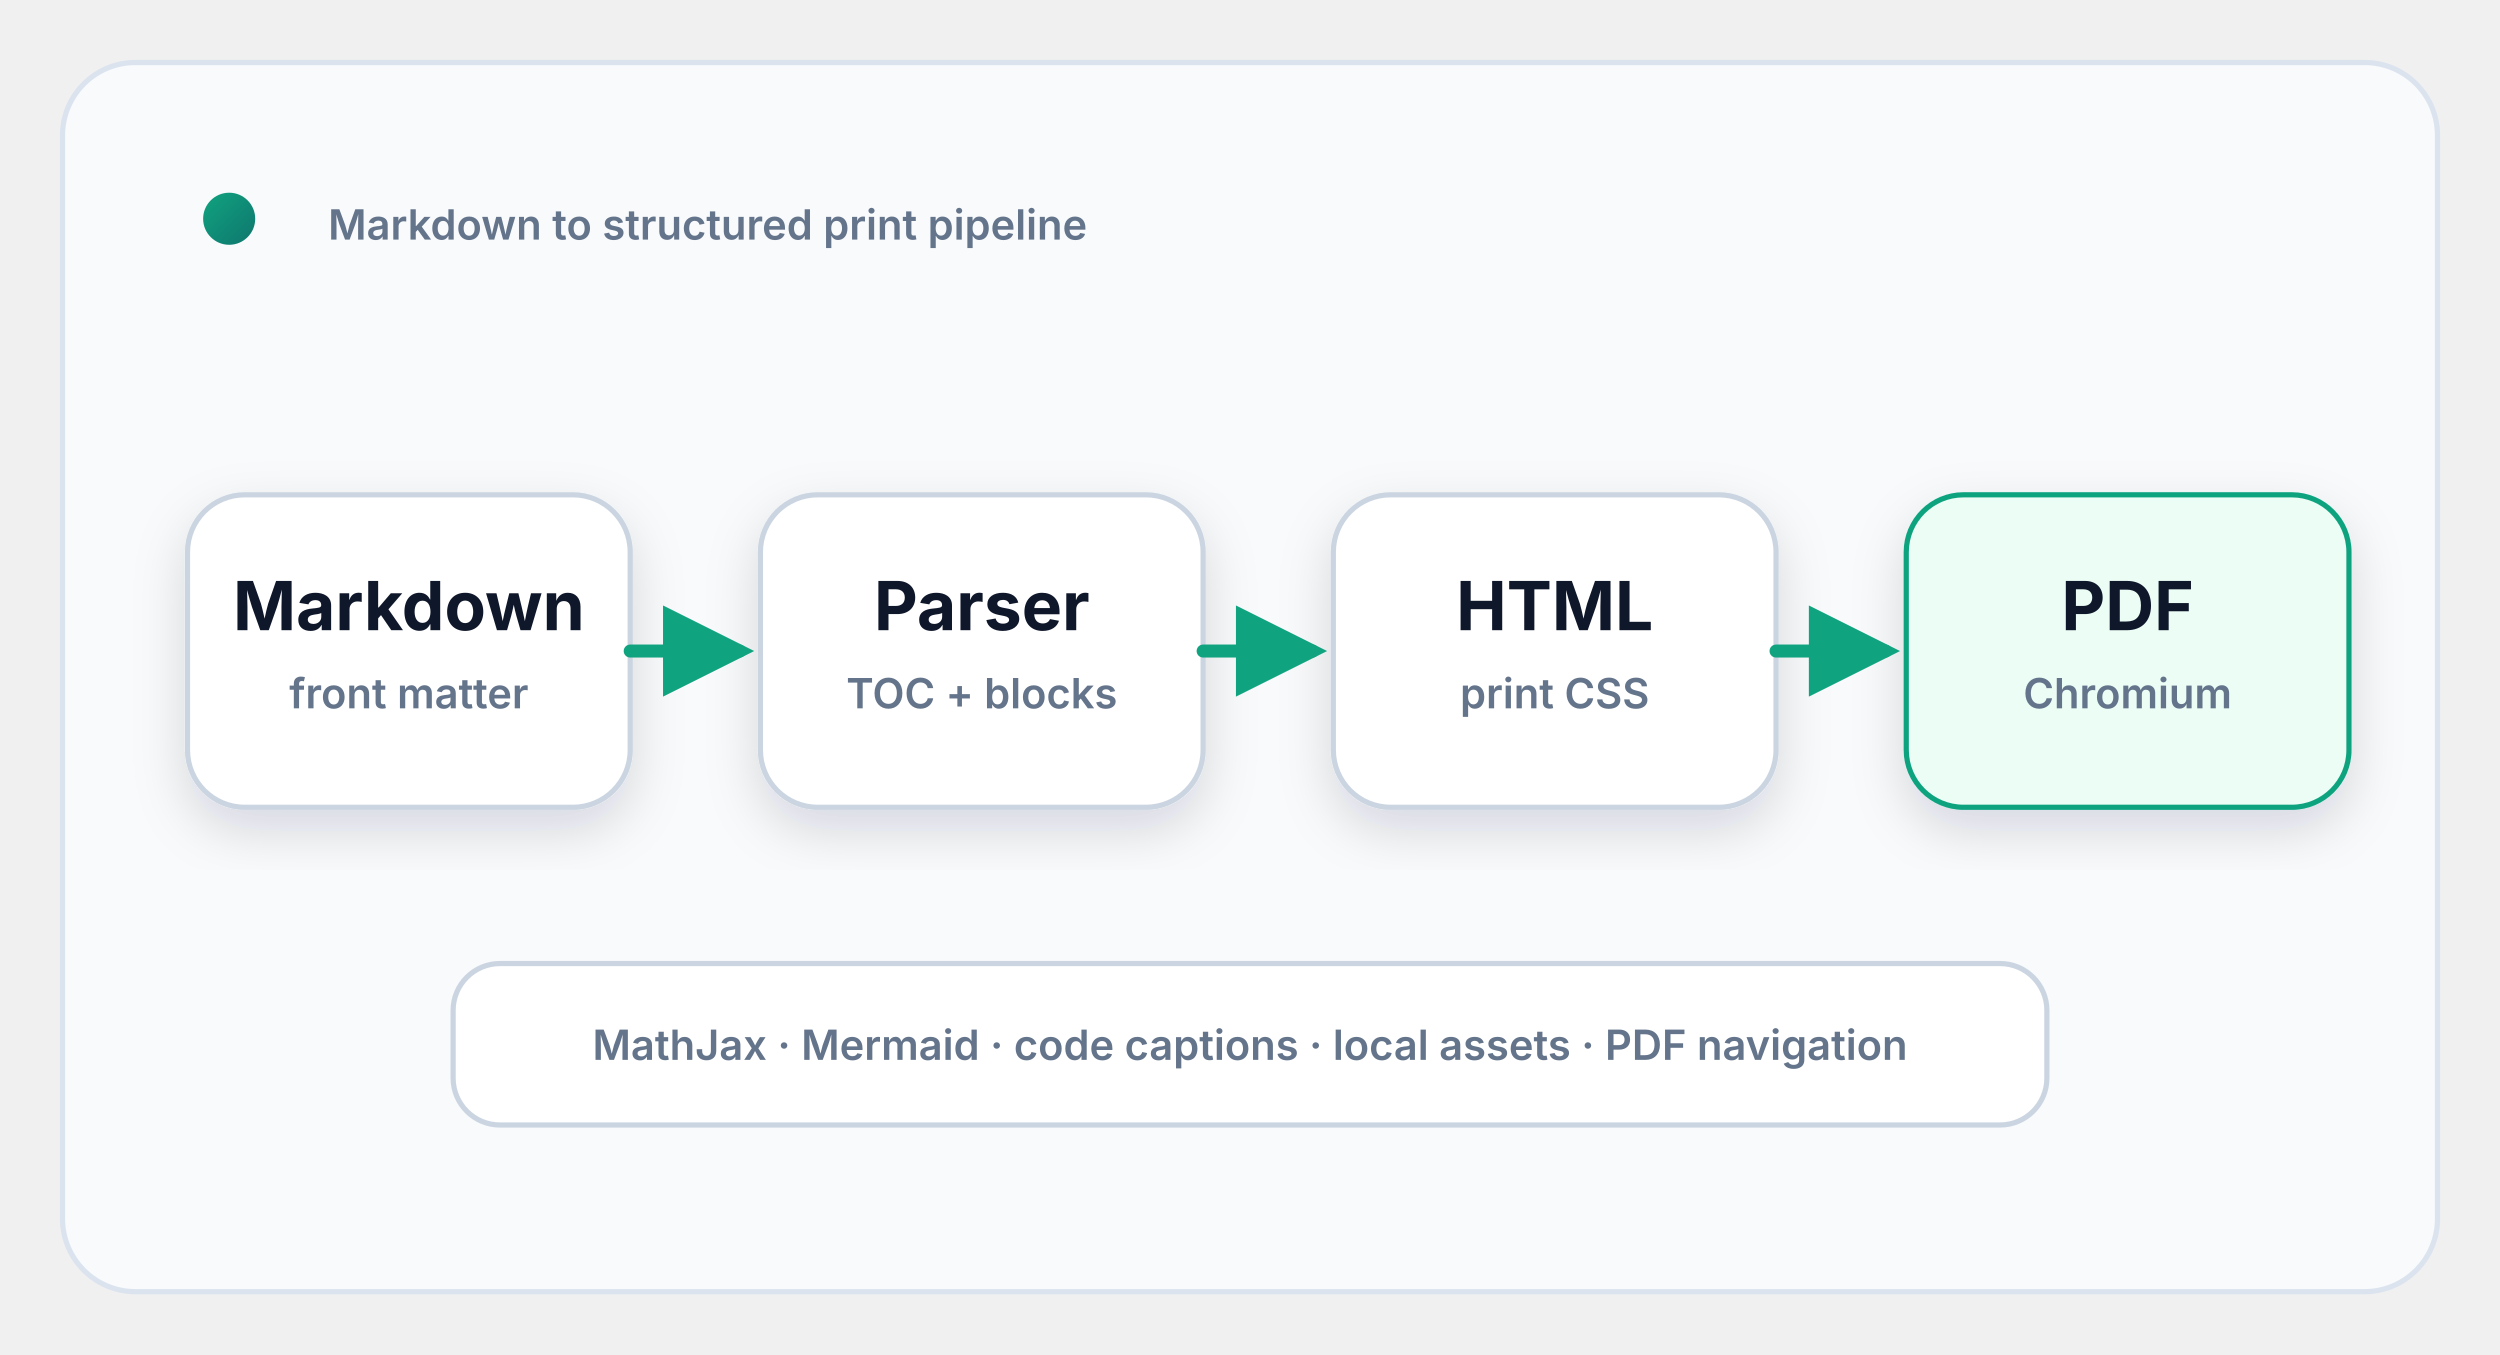
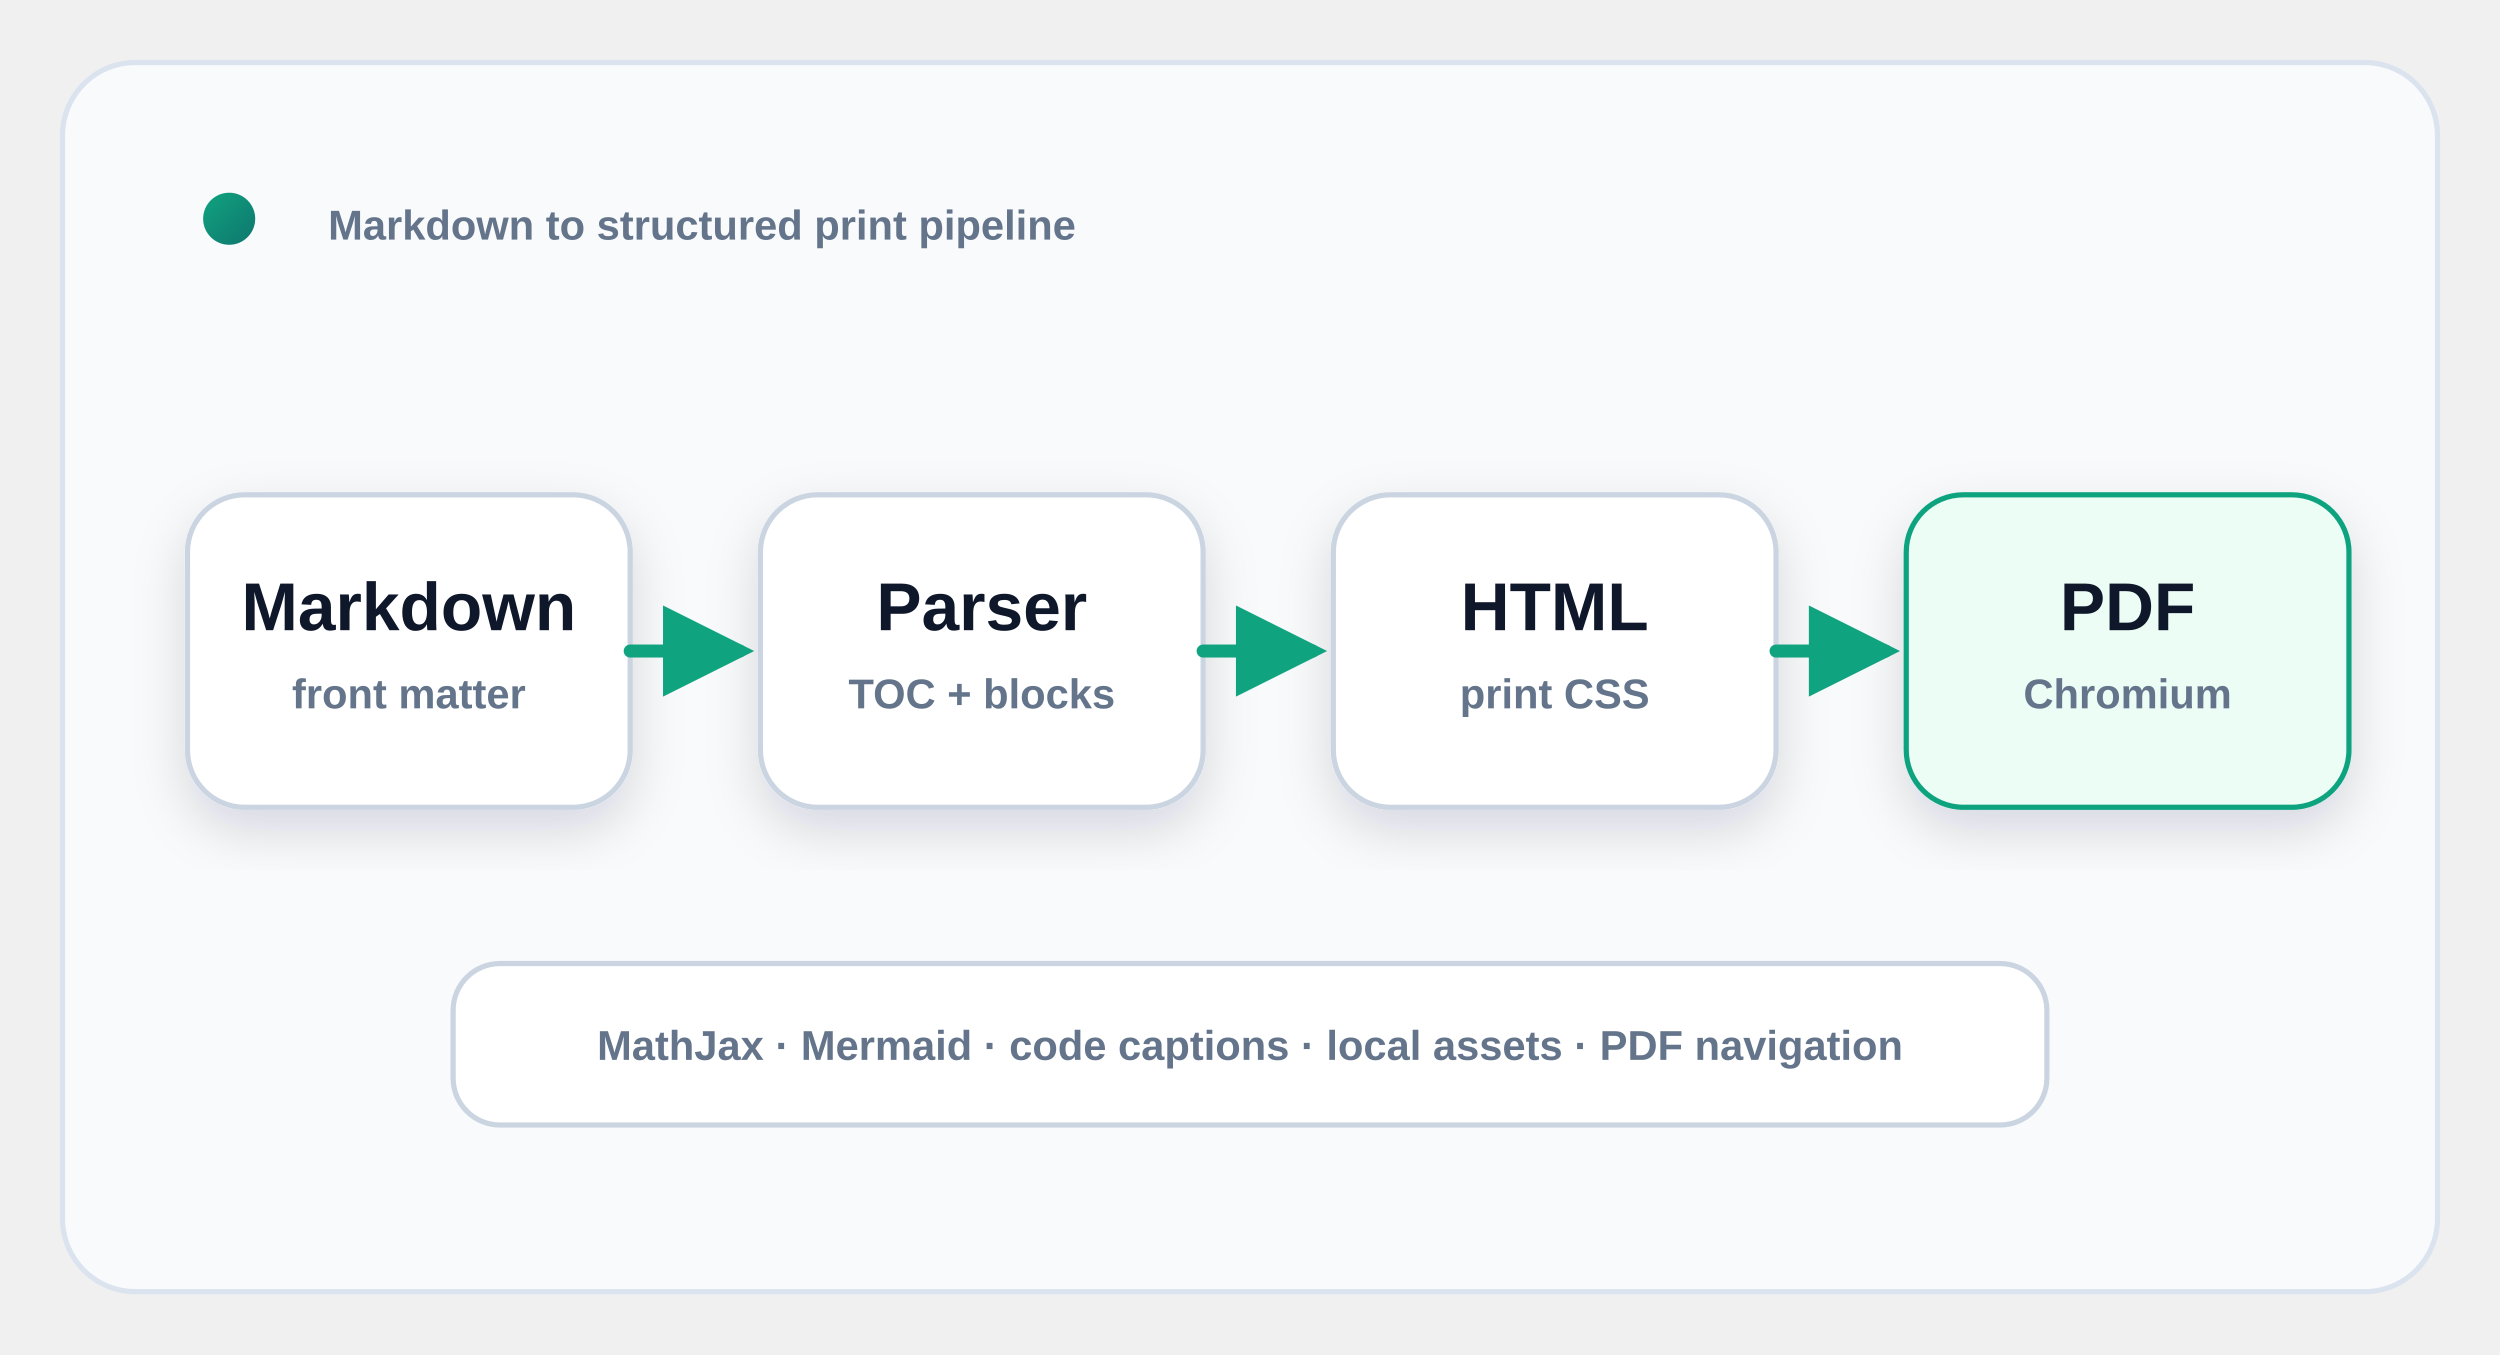
<svg xmlns="http://www.w3.org/2000/svg" width="960" height="520" viewBox="0 0 960 520" role="img" aria-labelledby="title desc">
  <defs>
    <linearGradient id="accent" x1="0" x2="1" y1="0" y2="1">
      <stop offset="0" stop-color="#10a37f" />
      <stop offset="1" stop-color="#0f766e" />
    </linearGradient>
    <filter id="shadow" x="-20%" y="-20%" width="140%" height="140%">
      <feDropShadow dx="0" dy="8" stdDeviation="10" flood-color="#0f172a" flood-opacity="0.14" />
    </filter>
    <marker id="arrow" viewBox="0 0 10 10" refX="8.4" refY="5" markerWidth="7" markerHeight="7" orient="auto-start-reverse">
      <path d="M 0 0 L 10 5 L 0 10 z" fill="#10a37f" />
    </marker>
    <style>
      .bg{fill:#f8fafc;stroke:#dbe3ef;stroke-width:2}
      .card{fill:#ffffff;stroke:#cbd5e1;stroke-width:2;filter:url(#shadow)}
      .card-accent{fill:#ecfdf5;stroke:#10a37f;stroke-width:2;filter:url(#shadow)}
-       .label{font:700 26px Inter,Segoe UI,Arial,sans-serif;fill:#0f172a;text-anchor:middle}
-       .meta{font:600 16px Inter,Segoe UI,Arial,sans-serif;fill:#64748b;text-anchor:middle}
+       .label{font:700 26px Segoe UI,Arial,sans-serif;fill:#0f172a;text-anchor:middle}
+       .meta{font:600 16px Segoe UI,Arial,sans-serif;fill:#64748b;text-anchor:middle}
      .meta-start{text-anchor:start}
      .arrow{fill:none;stroke:#10a37f;stroke-width:5;stroke-linecap:round;marker-end:url(#arrow)}
      .dot{fill:url(#accent)}
    </style>
  </defs>
  <rect x="24" y="24" width="912" height="472" rx="28" class="bg" />
  <circle cx="88" cy="84" r="10" class="dot" />
  <text x="126" y="92" class="meta meta-start">Markdown to structured print pipeline</text>
  <rect x="72" y="190" width="170" height="120" rx="22" class="card" />
  <text x="157" y="242" class="label">Markdown</text>
  <text x="157" y="272" class="meta">front matter</text>
  <rect x="292" y="190" width="170" height="120" rx="22" class="card" />
  <text x="377" y="242" class="label">Parser</text>
  <text x="377" y="272" class="meta">TOC + blocks</text>
  <rect x="512" y="190" width="170" height="120" rx="22" class="card" />
  <text x="597" y="242" class="label">HTML</text>
  <text x="597" y="272" class="meta">print CSS</text>
  <rect x="732" y="190" width="170" height="120" rx="22" class="card-accent" />
  <text x="817" y="242" class="label">PDF</text>
  <text x="817" y="272" class="meta">Chromium</text>
  <path d="M242 250 H284" class="arrow" />
  <path d="M462 250 H504" class="arrow" />
  <path d="M682 250 H724" class="arrow" />
  <rect x="174" y="370" width="612" height="62" rx="18" fill="#ffffff" stroke="#cbd5e1" stroke-width="2" />
  <text x="480" y="407" class="meta">MathJax · Mermaid · code captions · local assets · PDF navigation</text>
</svg>
